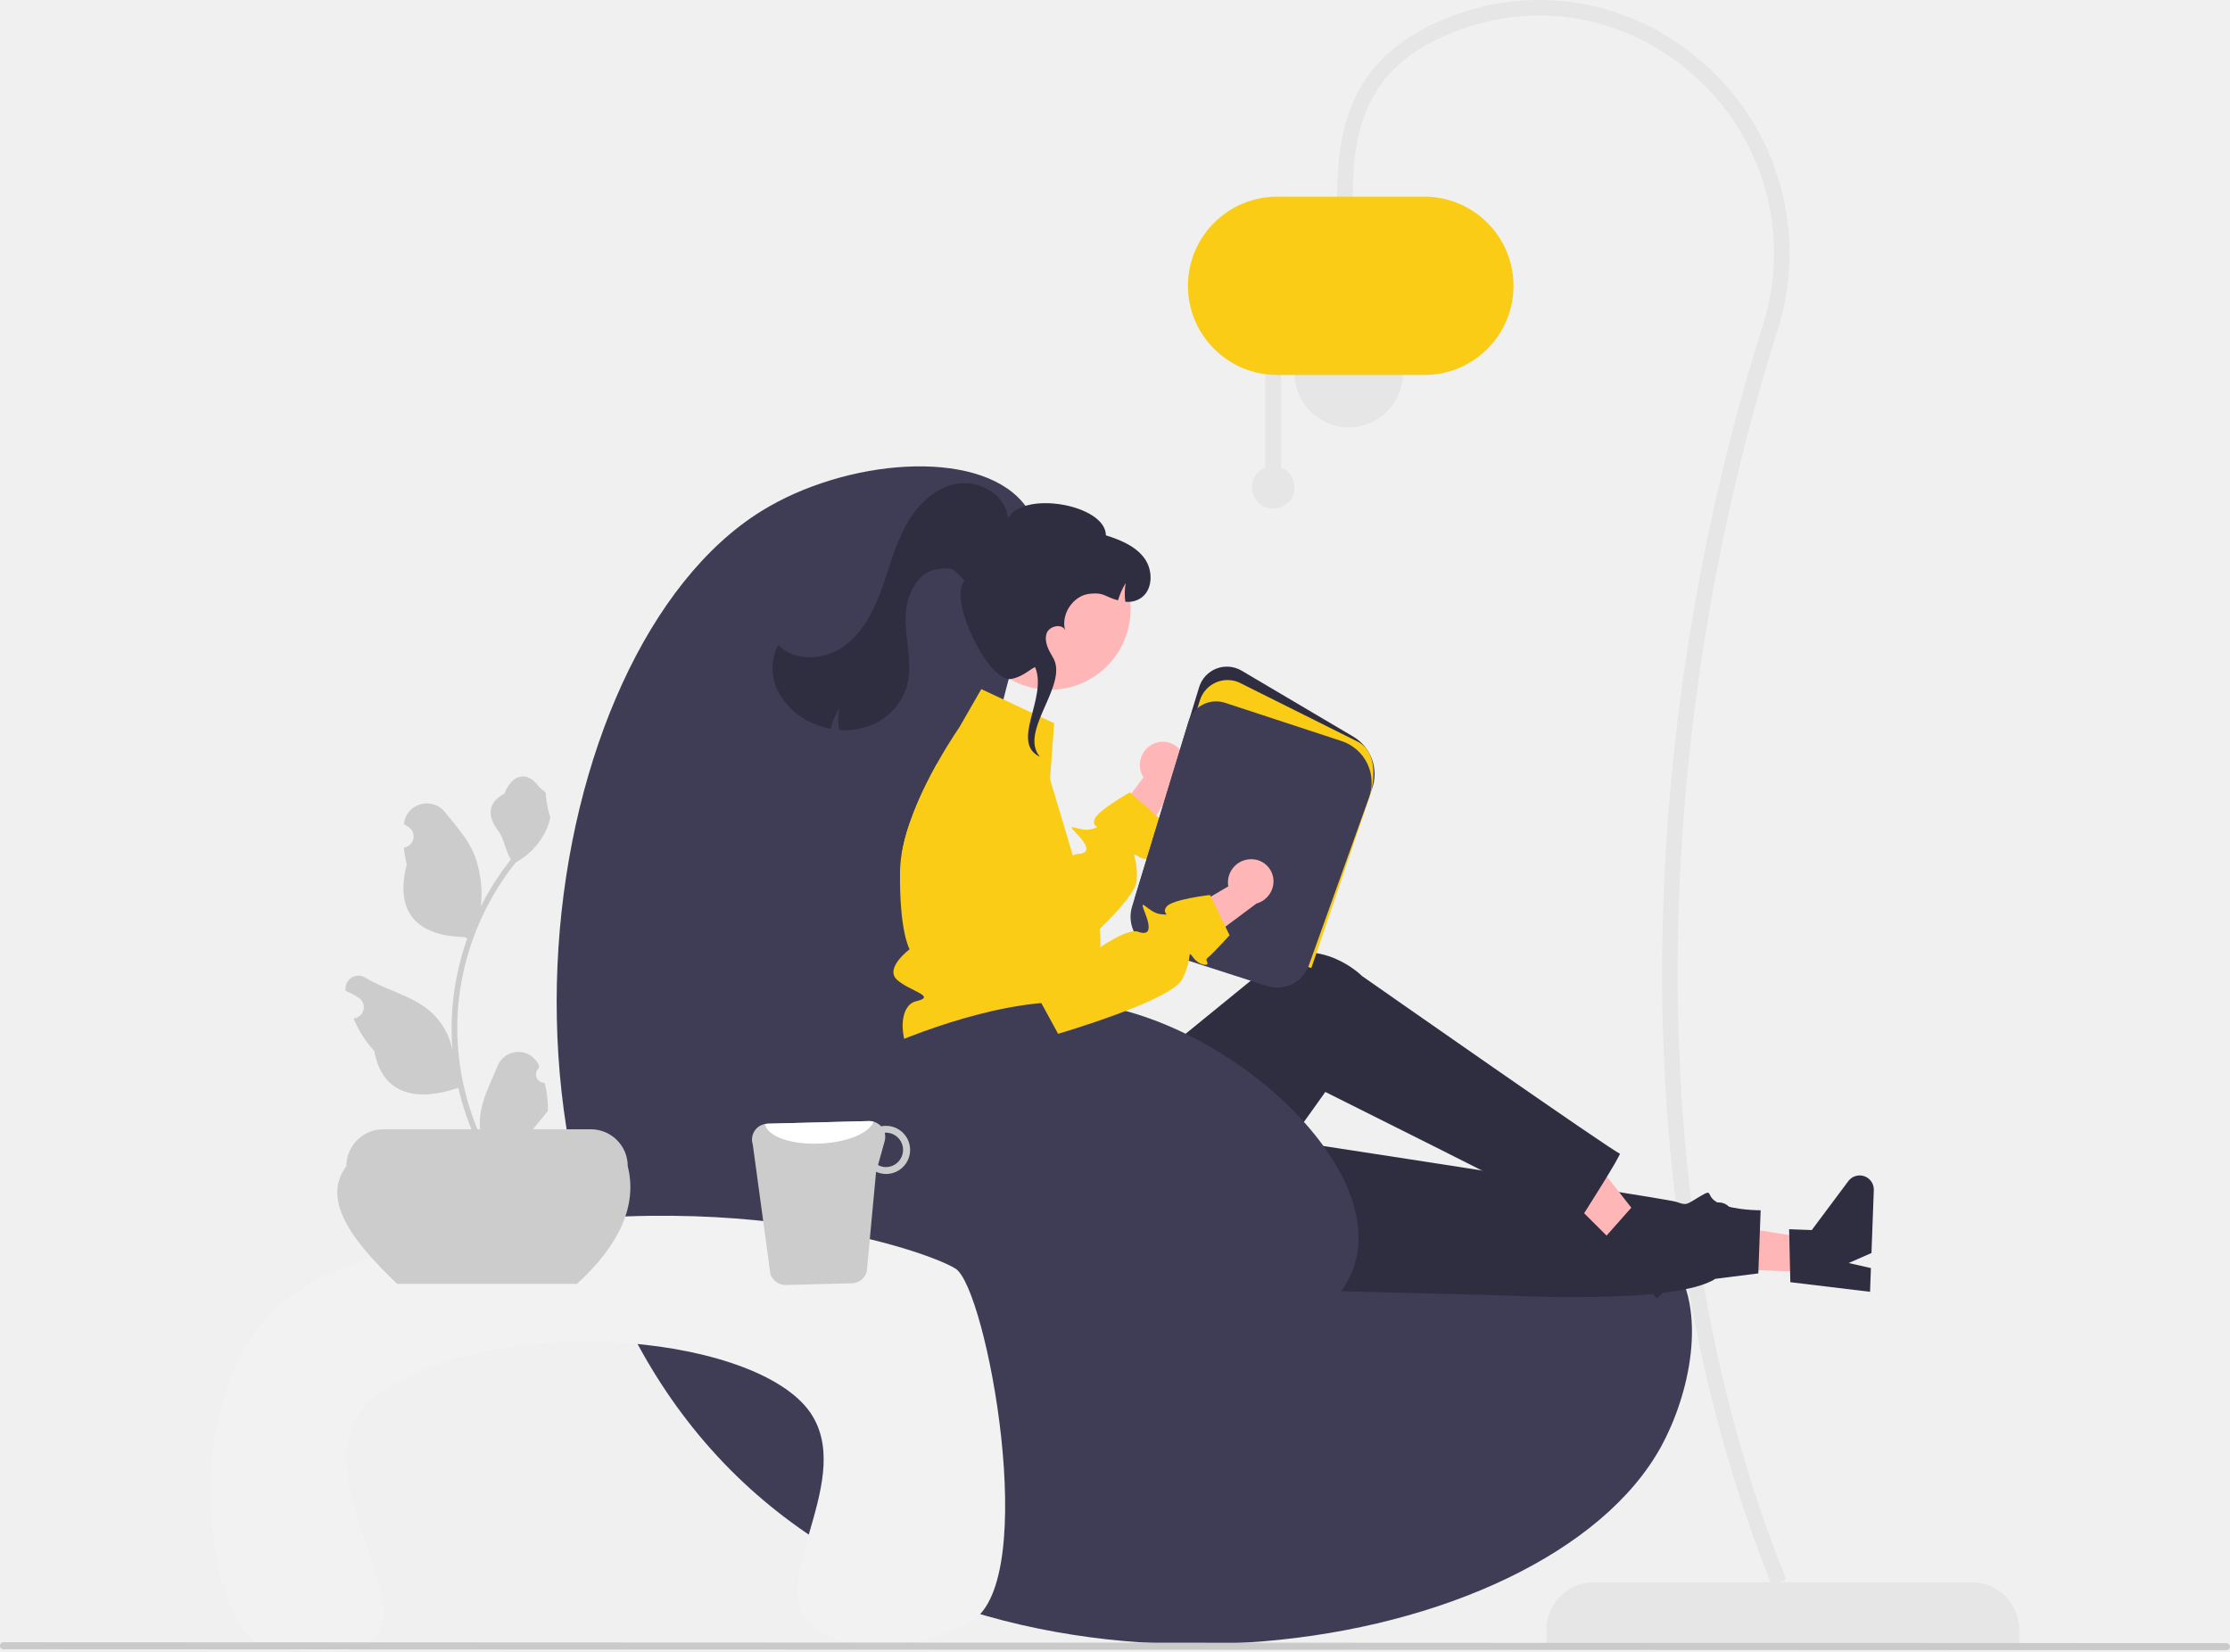
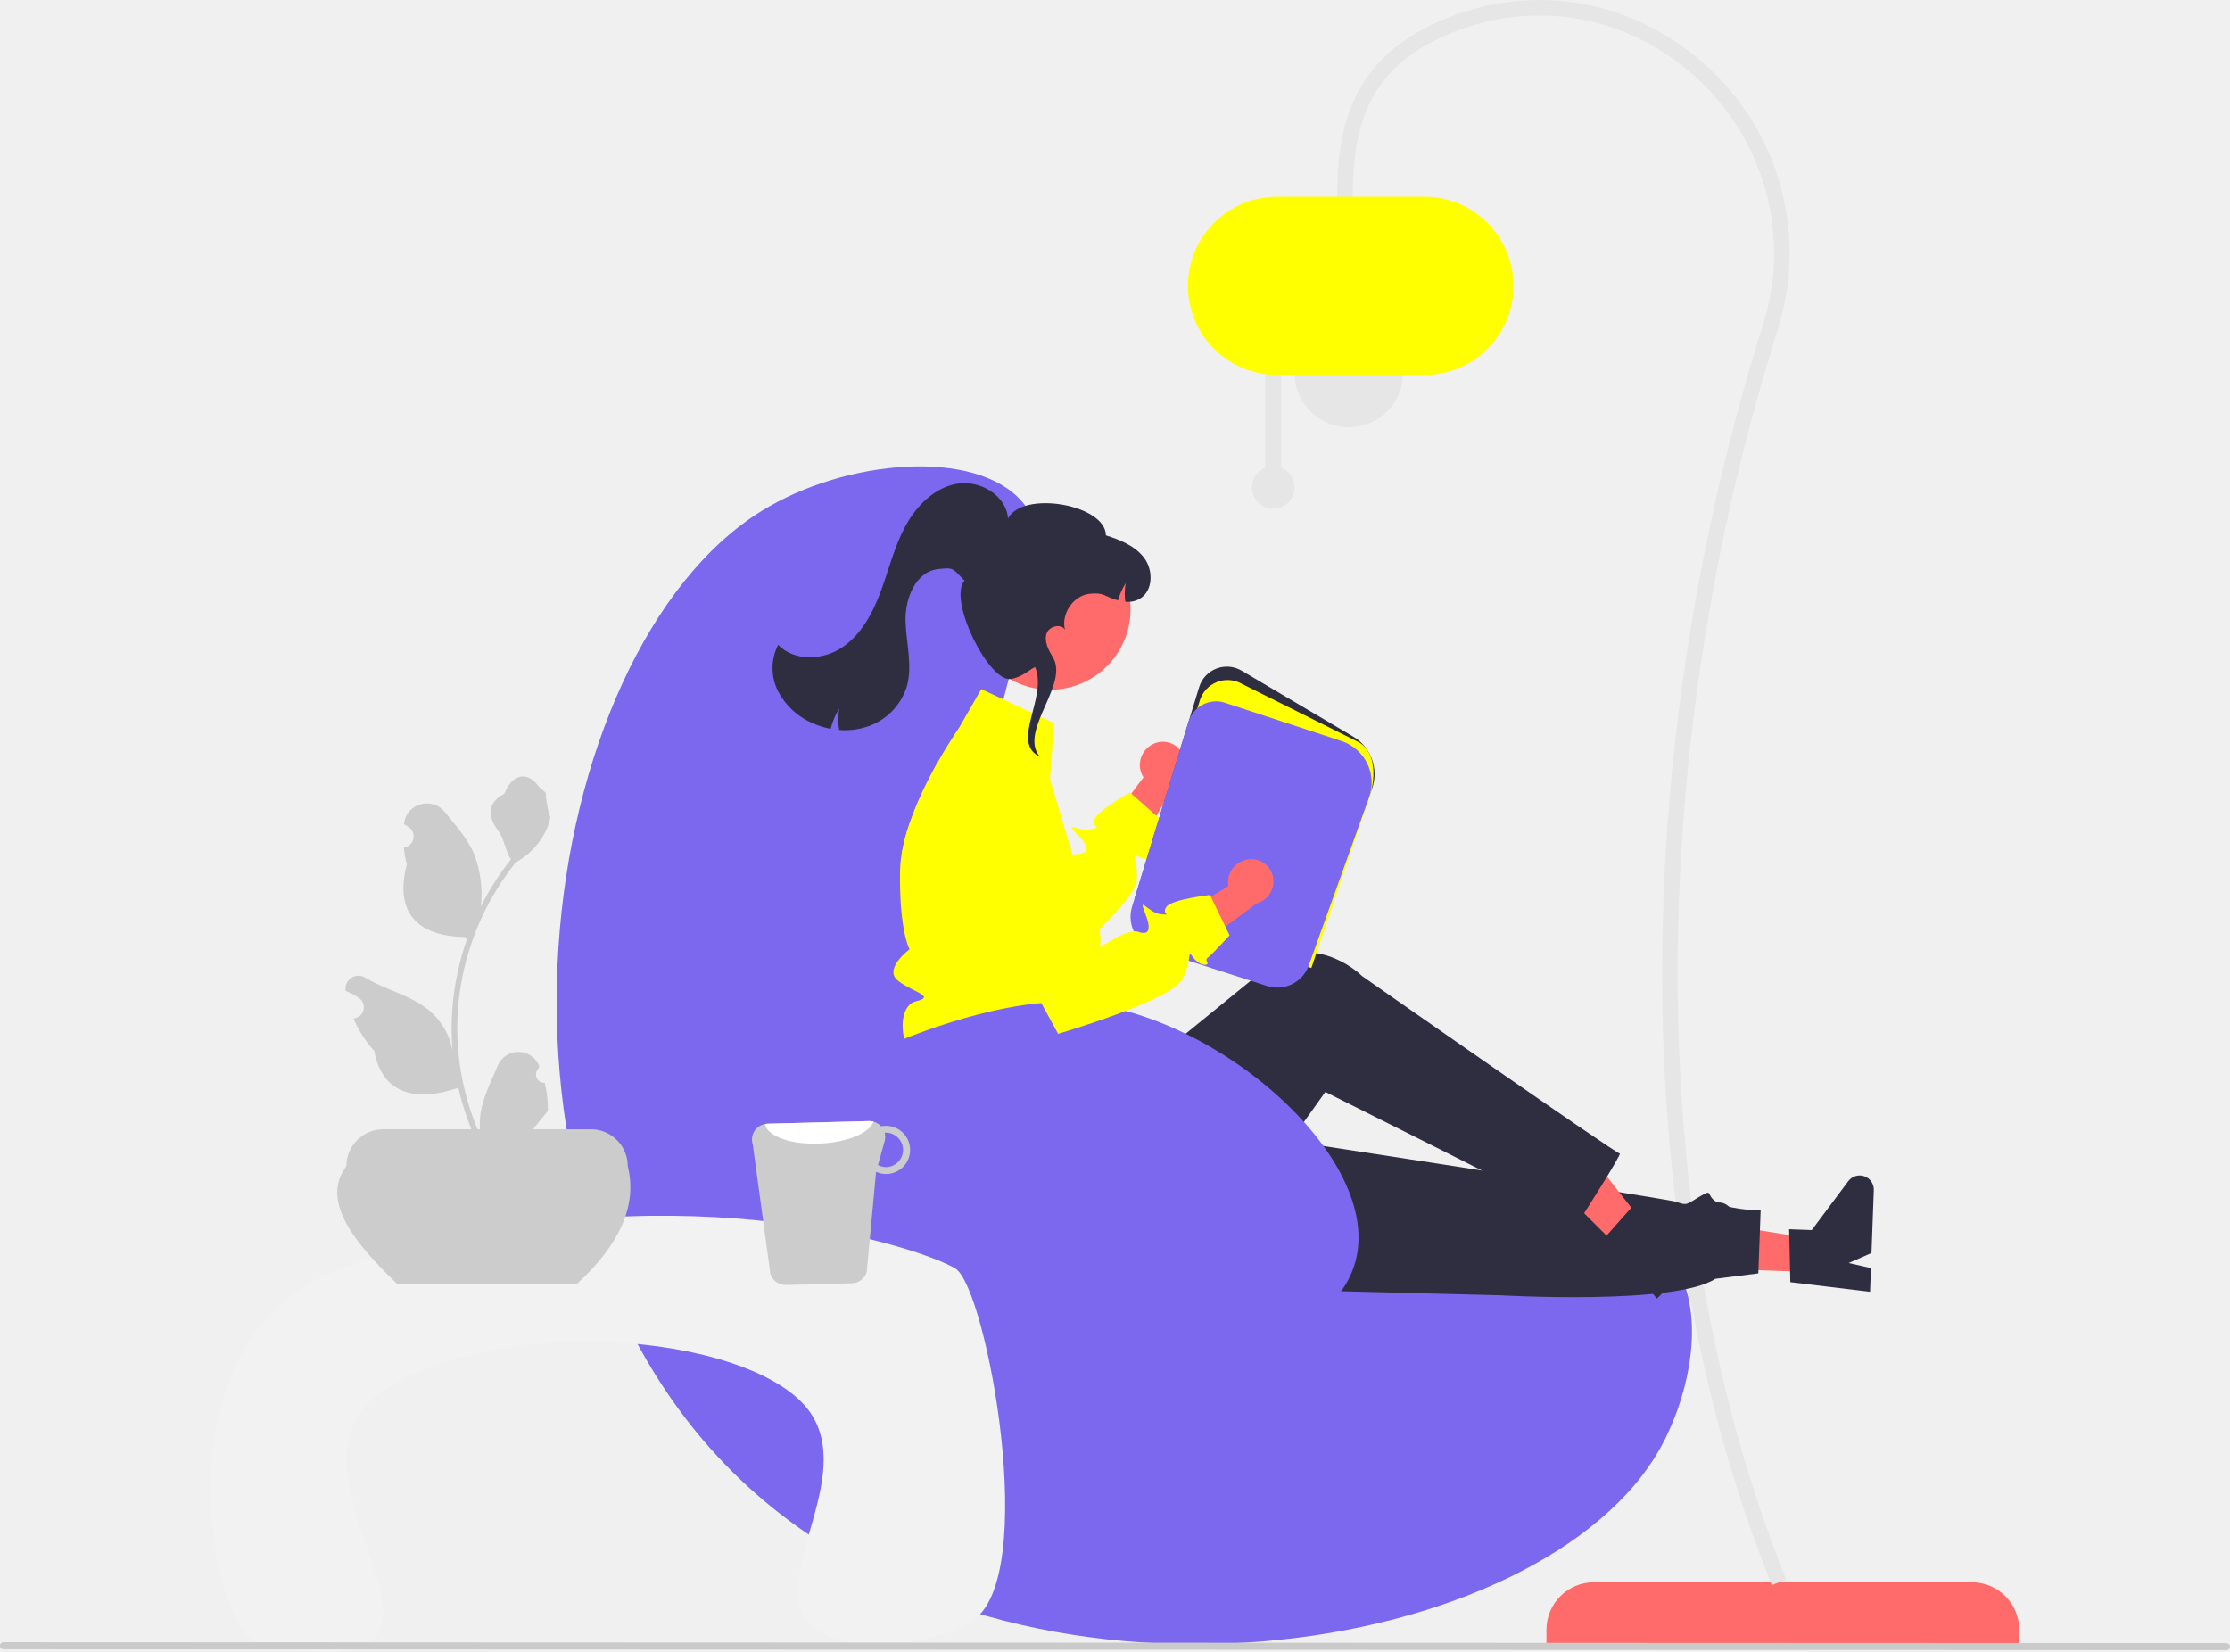
<svg xmlns="http://www.w3.org/2000/svg" width="751.131" height="556.415" viewBox="0 0 751.131 556.415" role="img" artist="Katerina Limpitsouni" source="https://undraw.co/">
-   <path d="M745.319,704.743H904.585a0,0,0,0,1,0,0v4.887a16,16,0,0,1-16,16H761.319a16,16,0,0,1-16-16V704.743A0,0,0,0,1,745.319,704.743Z" transform="translate(1425.47 1258.58) rotate(-180)" fill="#e6e6e6" />
+   <path d="M745.319,704.743H904.585a0,0,0,0,1,0,0v4.887a16,16,0,0,1-16,16H761.319a16,16,0,0,1-16-16V704.743A0,0,0,0,1,745.319,704.743Z" transform="translate(1425.47 1258.58) rotate(-180)" fill="#FF6B6B" />
  <path d="M821.225,705.718l4.843-1.951c-50.677-125.789-45.795-284.482-2.956-420.613a85.005,85.005,0,0,0-24.764-89.934c-24.865-22.189-59.145-27.594-89.467-14.108-29.931,13.314-34.056,36.505-34.056,59.583h5.222c0-24.635,5.265-43.383,30.957-54.812,28.419-12.639,60.555-7.569,83.867,13.234A79.839,79.839,0,0,1,818.131,281.586C774.798,419.289,770.202,579.072,821.225,705.718Z" transform="translate(-224.4343 -171.7927)" fill="#e6e6e6" />
  <circle cx="454.307" cy="125.648" r="18.276" fill="#e6e6e6" />
  <path d="M650.594,329.302V294.672h5.385v34.629a7.179,7.179,0,1,1-5.385,0Z" transform="translate(-224.4343 -171.7927)" fill="#e6e6e6" />
-   <path d="M624.565,268.068a30.06,30.06,0,0,1,30.025-30.025h49.607a30.025,30.025,0,1,1,0,60.051H654.59A30.06,30.06,0,0,1,624.565,268.068Z" transform="translate(-224.4343 -171.7927)" fill="#facc15" />
-   <path d="M554.67,454.005c4.981-63.723,30.447-94.083,14.14-113.123-15.619-18.238-59.617-14.47-87.872,3.03-76.212,47.202-104.134,235.332-6.06,327.249C568.072,758.504,744.695,730.53,783.946,659.04c9.158-16.681,16.434-45.922,3.03-63.632-33.278-43.967-154.271,35.669-208.066-14.14C547.03,551.749,551.937,488.975,554.67,454.005Z" transform="translate(-224.4343 -171.7927)" fill="#3f3d56" />
-   <path d="M612.927,422.347a7.822,7.822,0,0,0-3.924,10.18,7.504,7.504,0,0,0,.597,1.087l-16.358,21.842,8.163,12.2,19.174-32.343a7.8,7.8,0,0,0,2.373-9.222,7.465,7.465,0,0,0-9.838-3.828Q613.02,422.303,612.927,422.347Z" transform="translate(-224.4343 -171.7927)" fill="#ffb6b6" />
-   <path d="M612.914,460.005c1.071.949-1.899,2.121-5.04.273-.899-.535-1.283-.758-1.384-.616-.253.353,1.222,2.959.828,8.747-.242,3.454-5.979,9.949-12.494,16.282-8.807,8.565-19.049,16.827-19.049,16.827l-3.596-2.879-37.704-30.23-6.363-8.807a62.681,62.681,0,0,1,2.616-10.232,111.546,111.546,0,0,1,5.676-13.474c1.172-2.374,2.374-4.636,3.525-6.717l20.201,22.261,16.928,18.645s4.929-7.939,8.747-10.1a3.636,3.636,0,0,1,1.616-.555c3.858-.182,4.091-2.283-.384-6.858-4.474-4.575,1.172-.303,5.151-1.535,3.98-1.232,0,0,.838-3.081.838-3.081,11.999-9.262,11.999-9.262l.465.414,8.434,7.444,2.414,2.131s-2.636,7.232-3.363,8.757C612.248,458.965,611.854,459.046,612.914,460.005Z" transform="translate(-224.4343 -171.7927)" fill="#facc15" />
-   <polygon points="610.804 428.521 611.215 417.38 568.439 410.493 567.832 426.935 610.804 428.521" fill="#ffb6b6" />
+   <path d="M624.565,268.068a30.06,30.06,0,0,1,30.025-30.025h49.607a30.025,30.025,0,1,1,0,60.051H654.59A30.06,30.06,0,0,1,624.565,268.068Z" transform="translate(-224.4343 -171.7927)" fill="#FFFF00" />
+   <path d="M554.67,454.005c4.981-63.723,30.447-94.083,14.14-113.123-15.619-18.238-59.617-14.47-87.872,3.03-76.212,47.202-104.134,235.332-6.06,327.249C568.072,758.504,744.695,730.53,783.946,659.04c9.158-16.681,16.434-45.922,3.03-63.632-33.278-43.967-154.271,35.669-208.066-14.14C547.03,551.749,551.937,488.975,554.67,454.005Z" transform="translate(-224.4343 -171.7927)" fill="#7B68EE" />
+   <path d="M612.927,422.347a7.822,7.822,0,0,0-3.924,10.18,7.504,7.504,0,0,0,.597,1.087l-16.358,21.842,8.163,12.2,19.174-32.343a7.8,7.8,0,0,0,2.373-9.222,7.465,7.465,0,0,0-9.838-3.828Q613.02,422.303,612.927,422.347Z" transform="translate(-224.4343 -171.7927)" fill="#FF6B6B" />
+   <path d="M612.914,460.005c1.071.949-1.899,2.121-5.04.273-.899-.535-1.283-.758-1.384-.616-.253.353,1.222,2.959.828,8.747-.242,3.454-5.979,9.949-12.494,16.282-8.807,8.565-19.049,16.827-19.049,16.827l-3.596-2.879-37.704-30.23-6.363-8.807a62.681,62.681,0,0,1,2.616-10.232,111.546,111.546,0,0,1,5.676-13.474c1.172-2.374,2.374-4.636,3.525-6.717l20.201,22.261,16.928,18.645s4.929-7.939,8.747-10.1a3.636,3.636,0,0,1,1.616-.555c3.858-.182,4.091-2.283-.384-6.858-4.474-4.575,1.172-.303,5.151-1.535,3.98-1.232,0,0,.838-3.081.838-3.081,11.999-9.262,11.999-9.262l.465.414,8.434,7.444,2.414,2.131s-2.636,7.232-3.363,8.757C612.248,458.965,611.854,459.046,612.914,460.005Z" transform="translate(-224.4343 -171.7927)" fill="#FFFF00" />
+   <polygon points="610.804 428.521 611.215 417.38 568.439 410.493 567.832 426.935 610.804 428.521" fill="#FF6B6B" />
  <path d="M827.473,603.668l-.406-17.838,7.626.281,12.311-16.49a4.767,4.767,0,0,1,8.583,3.027l-.782,21.19-7.678,3.374,7.49,1.704-.295,7.989Z" transform="translate(-224.4343 -171.7927)" fill="#2f2e41" />
  <path d="M594.489,604.651l135.488,3.435s58.508,3.379,72.236-5.551l14.476-1.828.785-21.264s-8.852.065-13.942-2.306-1.552-5.273-6.405-2.42-4.34,3.196-8.092,1.885S613.241,549.069,613.241,549.069Z" transform="translate(-224.4343 -171.7927)" fill="#2f2e41" />
-   <polygon points="548.592 423.631 556.471 415.744 529.796 381.601 518.168 393.243 548.592 423.631" fill="#ffb6b6" />
+   <polygon points="548.592 423.631 556.471 415.744 529.796 381.601 518.168 393.243 548.592 423.631" fill="#FF6B6B" />
  <path d="M765.053,588.562l11.835-13.353,5.399,5.393,20.241-3.716a4.767,4.767,0,0,1,4.234,8.057l-14.985,15.003-7.923-2.748,4.332,6.344-5.65,5.657Z" transform="translate(-224.4343 -171.7927)" fill="#2f2e41" />
  <path d="M541.035,530.449l1.347,31.31c1.586,36.859,42.178,59.168,73.654,39.923q.87-.532,1.746-1.102s11.933-3.205,11.571-8.279,2.553-7.545,5.133-6.161,36.357-46.553,36.357-46.553,70.178,35.006,85.66,43.247c0,0,14.556-22.759,13.501-22.52s-86.819-59.788-86.819-59.788-13.972-14.14-31.304-4.804c-.361,1.371-.052,1.419-.052,1.419l-57.253,46.652-8.09-15.363Z" transform="translate(-224.4343 -171.7927)" fill="#2f2e41" />
-   <path d="M595.017,491.306a32.354,32.354,0,0,1-.616,4.303,25.39,25.39,0,0,1-1.98,5.939s0,2.111-4.04,9.181,1.01,4.04,4.04,9.292c3.03,5.242,0,2.828-3.363,6.202a7.722,7.722,0,0,0-1.909,7.606s-43.391.03-51.471-3-9.918-20.1-2.677-21.786c7.232-1.687-2.192-3.363-6.444-7.252-4.252-3.889,4.252-10.252,4.252-10.252s-3.505-6.05-3.212-26.362a40.029,40.029,0,0,1,.515-5.575,62.681,62.681,0,0,1,2.616-10.232,111.546,111.546,0,0,1,5.676-13.474c1.172-2.374,2.374-4.636,3.525-6.717.182-.323.353-.636.535-.949,2.192-3.879,4.192-7.05,5.515-9.08,1.02-1.576,1.636-2.464,1.636-2.464l7.353-12.787,24.544,11.504-1.394,18.817,4.232,14.191,1.949,6.535,1.505,5.04,2.323,7.807s-.636.03.121,1.071a34.484,34.484,0,0,1,6.575,15.827A32.227,32.227,0,0,1,595.017,491.306Z" transform="translate(-224.4343 -171.7927)" fill="#facc15" />
+   <path d="M595.017,491.306a32.354,32.354,0,0,1-.616,4.303,25.39,25.39,0,0,1-1.98,5.939s0,2.111-4.04,9.181,1.01,4.04,4.04,9.292c3.03,5.242,0,2.828-3.363,6.202a7.722,7.722,0,0,0-1.909,7.606s-43.391.03-51.471-3-9.918-20.1-2.677-21.786c7.232-1.687-2.192-3.363-6.444-7.252-4.252-3.889,4.252-10.252,4.252-10.252s-3.505-6.05-3.212-26.362a40.029,40.029,0,0,1,.515-5.575,62.681,62.681,0,0,1,2.616-10.232,111.546,111.546,0,0,1,5.676-13.474c1.172-2.374,2.374-4.636,3.525-6.717.182-.323.353-.636.535-.949,2.192-3.879,4.192-7.05,5.515-9.08,1.02-1.576,1.636-2.464,1.636-2.464l7.353-12.787,24.544,11.504-1.394,18.817,4.232,14.191,1.949,6.535,1.505,5.04,2.323,7.807s-.636.03.121,1.071a34.484,34.484,0,0,1,6.575,15.827A32.227,32.227,0,0,1,595.017,491.306Z" transform="translate(-224.4343 -171.7927)" fill="#FFFF00" />
  <path d="M665.896,493.334l-.461-.149-58.744-18.917,21.647-71.017a9.768,9.768,0,0,1,14.312-5.562l37.54,22.179a14.715,14.715,0,0,1,6.319,17.788Z" transform="translate(-224.4343 -171.7927)" fill="#2f2e41" />
-   <path d="M666.134,497.849l-59.217-19.069,21.647-71.017A9.768,9.768,0,0,1,642.876,402.201l39.332,19.637c5.909,3.49,5.771,12.524,3.027,19.936Z" transform="translate(-224.4343 -171.7927)" fill="#facc15" />
-   <path d="M660.206,502.989a11.291,11.291,0,0,1-9.05.9l-37.85-12.189A11.704,11.704,0,0,1,605.731,477.21l18.976-62.255a9.767,9.767,0,0,1,12.39-6.431l39.224,12.879a14.722,14.722,0,0,1,9.265,18.959l-20.289,56.565A11.304,11.304,0,0,1,660.206,502.989Z" transform="translate(-224.4343 -171.7927)" fill="#3f3d56" />
-   <circle cx="353.691" cy="205.214" r="27.11" fill="#ffb6b6" />
+   <path d="M666.134,497.849l-59.217-19.069,21.647-71.017A9.768,9.768,0,0,1,642.876,402.201l39.332,19.637c5.909,3.49,5.771,12.524,3.027,19.936Z" transform="translate(-224.4343 -171.7927)" fill="#FFFF00" />
+   <path d="M660.206,502.989a11.291,11.291,0,0,1-9.05.9l-37.85-12.189A11.704,11.704,0,0,1,605.731,477.21l18.976-62.255a9.767,9.767,0,0,1,12.39-6.431l39.224,12.879a14.722,14.722,0,0,1,9.265,18.959l-20.289,56.565A11.304,11.304,0,0,1,660.206,502.989Z" transform="translate(-224.4343 -171.7927)" fill="#7B68EE" />
+   <circle cx="353.691" cy="205.214" r="27.11" fill="#FF6B6B" />
  <path d="M486.452,404.525a23.511,23.511,0,0,0,11.546,10.793,27.033,27.033,0,0,0,6.222,1.969,24.326,24.326,0,0,1,2.879-6.816,20.083,20.083,0,0,0,0,7.199,23.9,23.9,0,0,0,9.663-1.199,20.726,20.726,0,0,0,13.034-13.204c2.16-7.186-.167-14.861-.35-22.362-.189-7.502,3.373-16.474,10.82-17.402,5.671-.708,4.97-.158,9.045,3.848-5.7,6.332,8.196,34.377,15.653,33.138,4.216-.701,7.318-4.048,8.152-3.932,4.27,10.456-8.574,25.286,1.613,30.154l-.756-1c-5.332-8.808,10.445-23.685,5.113-32.494-1.486-2.464-3.032-5.353-2.112-8.079.873-2.592,5.293-3.412,6.226-1.053-1.516-5.407,2.716-11.752,8.338-12.304,4.994-.493,4.706.931,9.467,2.229a24.293,24.293,0,0,1,2.608-5.835,19.918,19.918,0,0,0-.139,6.296,7.855,7.855,0,0,0,4.941-1.046c4.397-2.636,4.528-9.44,1.507-13.581-3.026-4.142-8.095-6.187-12.985-7.734-.045-10.342-27.872-15.292-32.99-5.678-.526-7.785-9.45-13.029-17.138-11.707s-13.752,7.487-17.45,14.357c-3.697,6.865-5.532,14.552-8.238,21.865s-6.575,14.604-13.056,18.943c-6.48,4.333-16.109,4.727-21.52-.89A17.168,17.168,0,0,0,486.452,404.525Z" transform="translate(-224.4343 -171.7927)" fill="#2f2e41" />
-   <path d="M514.269,528.498a9.788,9.788,0,0,1,1.815-1.149c10.377-5.164,42.645-18.57,67.877-18.02,48.548,1.058,110.332,54.637,95.953,90.617-10.941,27.378-65.336,42.954-105.043,30.496C519.245,612.989,497.288,542.036,514.269,528.498Z" transform="translate(-224.4343 -171.7927)" fill="#3f3d56" />
+   <path d="M514.269,528.498a9.788,9.788,0,0,1,1.815-1.149c10.377-5.164,42.645-18.57,67.877-18.02,48.548,1.058,110.332,54.637,95.953,90.617-10.941,27.378-65.336,42.954-105.043,30.496C519.245,612.989,497.288,542.036,514.269,528.498Z" transform="translate(-224.4343 -171.7927)" fill="#7B68EE" />
  <path d="M312.726,725.733c-15.864-2.993-29.906-74.46,1.305-109.658,10.693-12.059,24.032-17.308,41.775-22.193,102.121-28.115,180.011-1.32,190.478,5.222,10.444,6.527,28.752,104.875,5.34,118.796-13.173,7.833-39.282,11.749-52.218,2.611-19.035-13.446,12.915-48.324-1.305-71.8C481.963,622.071,396.986,613.097,354.382,639.573,308.929,667.82,402.684,742.704,312.726,725.733Z" transform="translate(-224.4343 -171.7927)" fill="#f2f2f2" />
  <path d="M418.787,604.223H358.183c-14.961-14.338-25.658-28.156-17.094-39.626a12.432,12.432,0,0,1,12.432-12.432h69.928a12.432,12.432,0,0,1,12.432,12.432C439.141,577.666,433.316,590.877,418.787,604.223Z" transform="translate(-224.4343 -171.7927)" fill="#ccc" />
  <path d="M407.903,536.515a2.807,2.807,0,0,1-2.035-4.866l.192-.765q-.038-.092-.076-.184a7.539,7.539,0,0,0-13.907.052c-2.275,5.478-5.17,10.966-5.883,16.758a22.304,22.304,0,0,0,.392,7.671A89.42,89.42,0,0,1,378.452,518.042a86.307,86.307,0,0,1,.535-9.628q.444-3.931,1.231-7.807a90.456,90.456,0,0,1,17.938-38.337,24.073,24.073,0,0,0,10.012-10.387,18.363,18.363,0,0,0,1.67-5.018c-.487.064-1.838-7.359-1.47-7.815-.679-1.031-1.895-1.543-2.637-2.549-3.689-5.002-8.773-4.129-11.426,2.669-5.669,2.861-5.724,7.606-2.245,12.169,2.213,2.903,2.517,6.832,4.459,9.94-.2.256-.408.503-.607.759a91.039,91.039,0,0,0-9.502,15.054,37.846,37.846,0,0,0-2.259-17.579c-2.163-5.217-6.216-9.611-9.786-14.122-4.288-5.418-13.08-3.053-13.836,3.814q-.011.1-.021.199.795.449,1.557.952a3.808,3.808,0,0,1-1.535,6.93l-.078.012a37.89,37.89,0,0,0,.999,5.665c-4.58,17.71,5.307,24.16,19.424,24.45.312.16.615.32.927.471a92.924,92.924,0,0,0-5.002,23.539,88.135,88.135,0,0,0,.064,14.231l-.024-.168a23.289,23.289,0,0,0-7.95-13.448c-6.118-5.026-14.762-6.877-21.363-10.916a4.371,4.371,0,0,0-6.694,4.252q.013.088.027.176a25.578,25.578,0,0,1,2.868,1.382q.795.449,1.557.952a3.808,3.808,0,0,1-1.535,6.93l-.078.012c-.056.008-.104.016-.16.024a37.923,37.923,0,0,0,6.975,10.923c2.863,15.46,15.162,16.927,28.318,12.425h.008a92.897,92.897,0,0,0,6.24,18.218h22.293c.08-.248.152-.503.224-.751a25.329,25.329,0,0,1-6.169-.367c1.654-2.03,3.308-4.075,4.962-6.105a1.384,1.384,0,0,0,.104-.12c.839-1.039,1.686-2.069,2.525-3.108l0-.001a37.101,37.101,0,0,0-1.087-9.451Z" transform="translate(-224.4343 -171.7927)" fill="#ccc" />
  <path d="M483.94,600.976a5.385,5.385,0,0,0,5.189,3.635l22.233-.572a5.311,5.311,0,0,0,5.019-3.908l3.146-33.642a8.22,8.22,0,0,0,3.557.731,8.108,8.108,0,0,0-.407-16.211,6.869,6.869,0,0,0-1.457.152,5.495,5.495,0,0,0-4.09-1.765l-34.199.883a4.912,4.912,0,0,0-.844.105,5.341,5.341,0,0,0-4.09,6.936Zm36.233-36.773,2.239-8.017a5.46,5.46,0,0,0,.017-2.832c.109-0.0.204-.052.313-.052a5.8,5.8,0,0,1,.272,11.596A5.459,5.459,0,0,1,520.172,564.203Z" transform="translate(-224.4343 -171.7927)" fill="#ccc" />
  <path d="M482.087,550.382c.729,4.166,8.92,7.095,18.77,6.586,9.058-.417,16.464-3.598,17.82-7.367a5.057,5.057,0,0,0-1.548-.206l-34.199.883A4.912,4.912,0,0,0,482.087,550.382Z" transform="translate(-224.4343 -171.7927)" fill="#fff" />
  <path d="M225.625,727.311l748.75.307a1.191,1.191,0,0,0,0-2.381l-748.75-.307a1.191,1.191,0,1,0,0,2.381Z" transform="translate(-224.4343 -171.7927)" fill="#cacaca" />
-   <path d="M645.576,461.206a7.822,7.822,0,0,0-7.536,7.889,7.505,7.505,0,0,0,.133,1.233l-23.499,13.873,2.844,14.4,30.135-22.485a7.8,7.8,0,0,0,5.737-7.601,7.465,7.465,0,0,0-7.61-7.317Q645.678,461.201,645.576,461.206Z" transform="translate(-224.4343 -171.7927)" fill="#ffb6b6" />
-   <path d="M626.326,494.279c-.629-.842-.899-1.195-1.042-1.098-.368.222-.014,3.197-2.602,8.383-3.643,7.285-41.844,18.442-41.844,18.442l-4.703-8.611-20.688-37.84-7.131-30.33a13.531,13.531,0,0,1-.361-3.228,128.177,128.177,0,0,1,20.171-11.611,13.504,13.504,0,0,1,6.061,7.22l14.241,39.929,5.683,15.942s10.024-7.168,13.66-5.852c3.63,1.324,4.662-.532,2.289-6.475-2.373-5.943,1.189.174,5.334.563,4.153.395,0,0,1.962-2.522s14.645-3.94,14.645-3.94l.27.563,4.915,10.11,1.407,2.905s-5.211,5.653-6.468,6.78c-1.263,1.135-1.653,1.056-1.035,2.349C631.699,497.248,628.509,497.19,626.326,494.279Z" transform="translate(-224.4343 -171.7927)" fill="#facc15" />
+   <path d="M645.576,461.206a7.822,7.822,0,0,0-7.536,7.889,7.505,7.505,0,0,0,.133,1.233l-23.499,13.873,2.844,14.4,30.135-22.485a7.8,7.8,0,0,0,5.737-7.601,7.465,7.465,0,0,0-7.61-7.317Q645.678,461.201,645.576,461.206Z" transform="translate(-224.4343 -171.7927)" fill="#FF6B6B" />
+   <path d="M626.326,494.279c-.629-.842-.899-1.195-1.042-1.098-.368.222-.014,3.197-2.602,8.383-3.643,7.285-41.844,18.442-41.844,18.442l-4.703-8.611-20.688-37.84-7.131-30.33a13.531,13.531,0,0,1-.361-3.228,128.177,128.177,0,0,1,20.171-11.611,13.504,13.504,0,0,1,6.061,7.22l14.241,39.929,5.683,15.942s10.024-7.168,13.66-5.852c3.63,1.324,4.662-.532,2.289-6.475-2.373-5.943,1.189.174,5.334.563,4.153.395,0,0,1.962-2.522s14.645-3.94,14.645-3.94l.27.563,4.915,10.11,1.407,2.905s-5.211,5.653-6.468,6.78c-1.263,1.135-1.653,1.056-1.035,2.349C631.699,497.248,628.509,497.19,626.326,494.279Z" transform="translate(-224.4343 -171.7927)" fill="#FFFF00" />
</svg>
